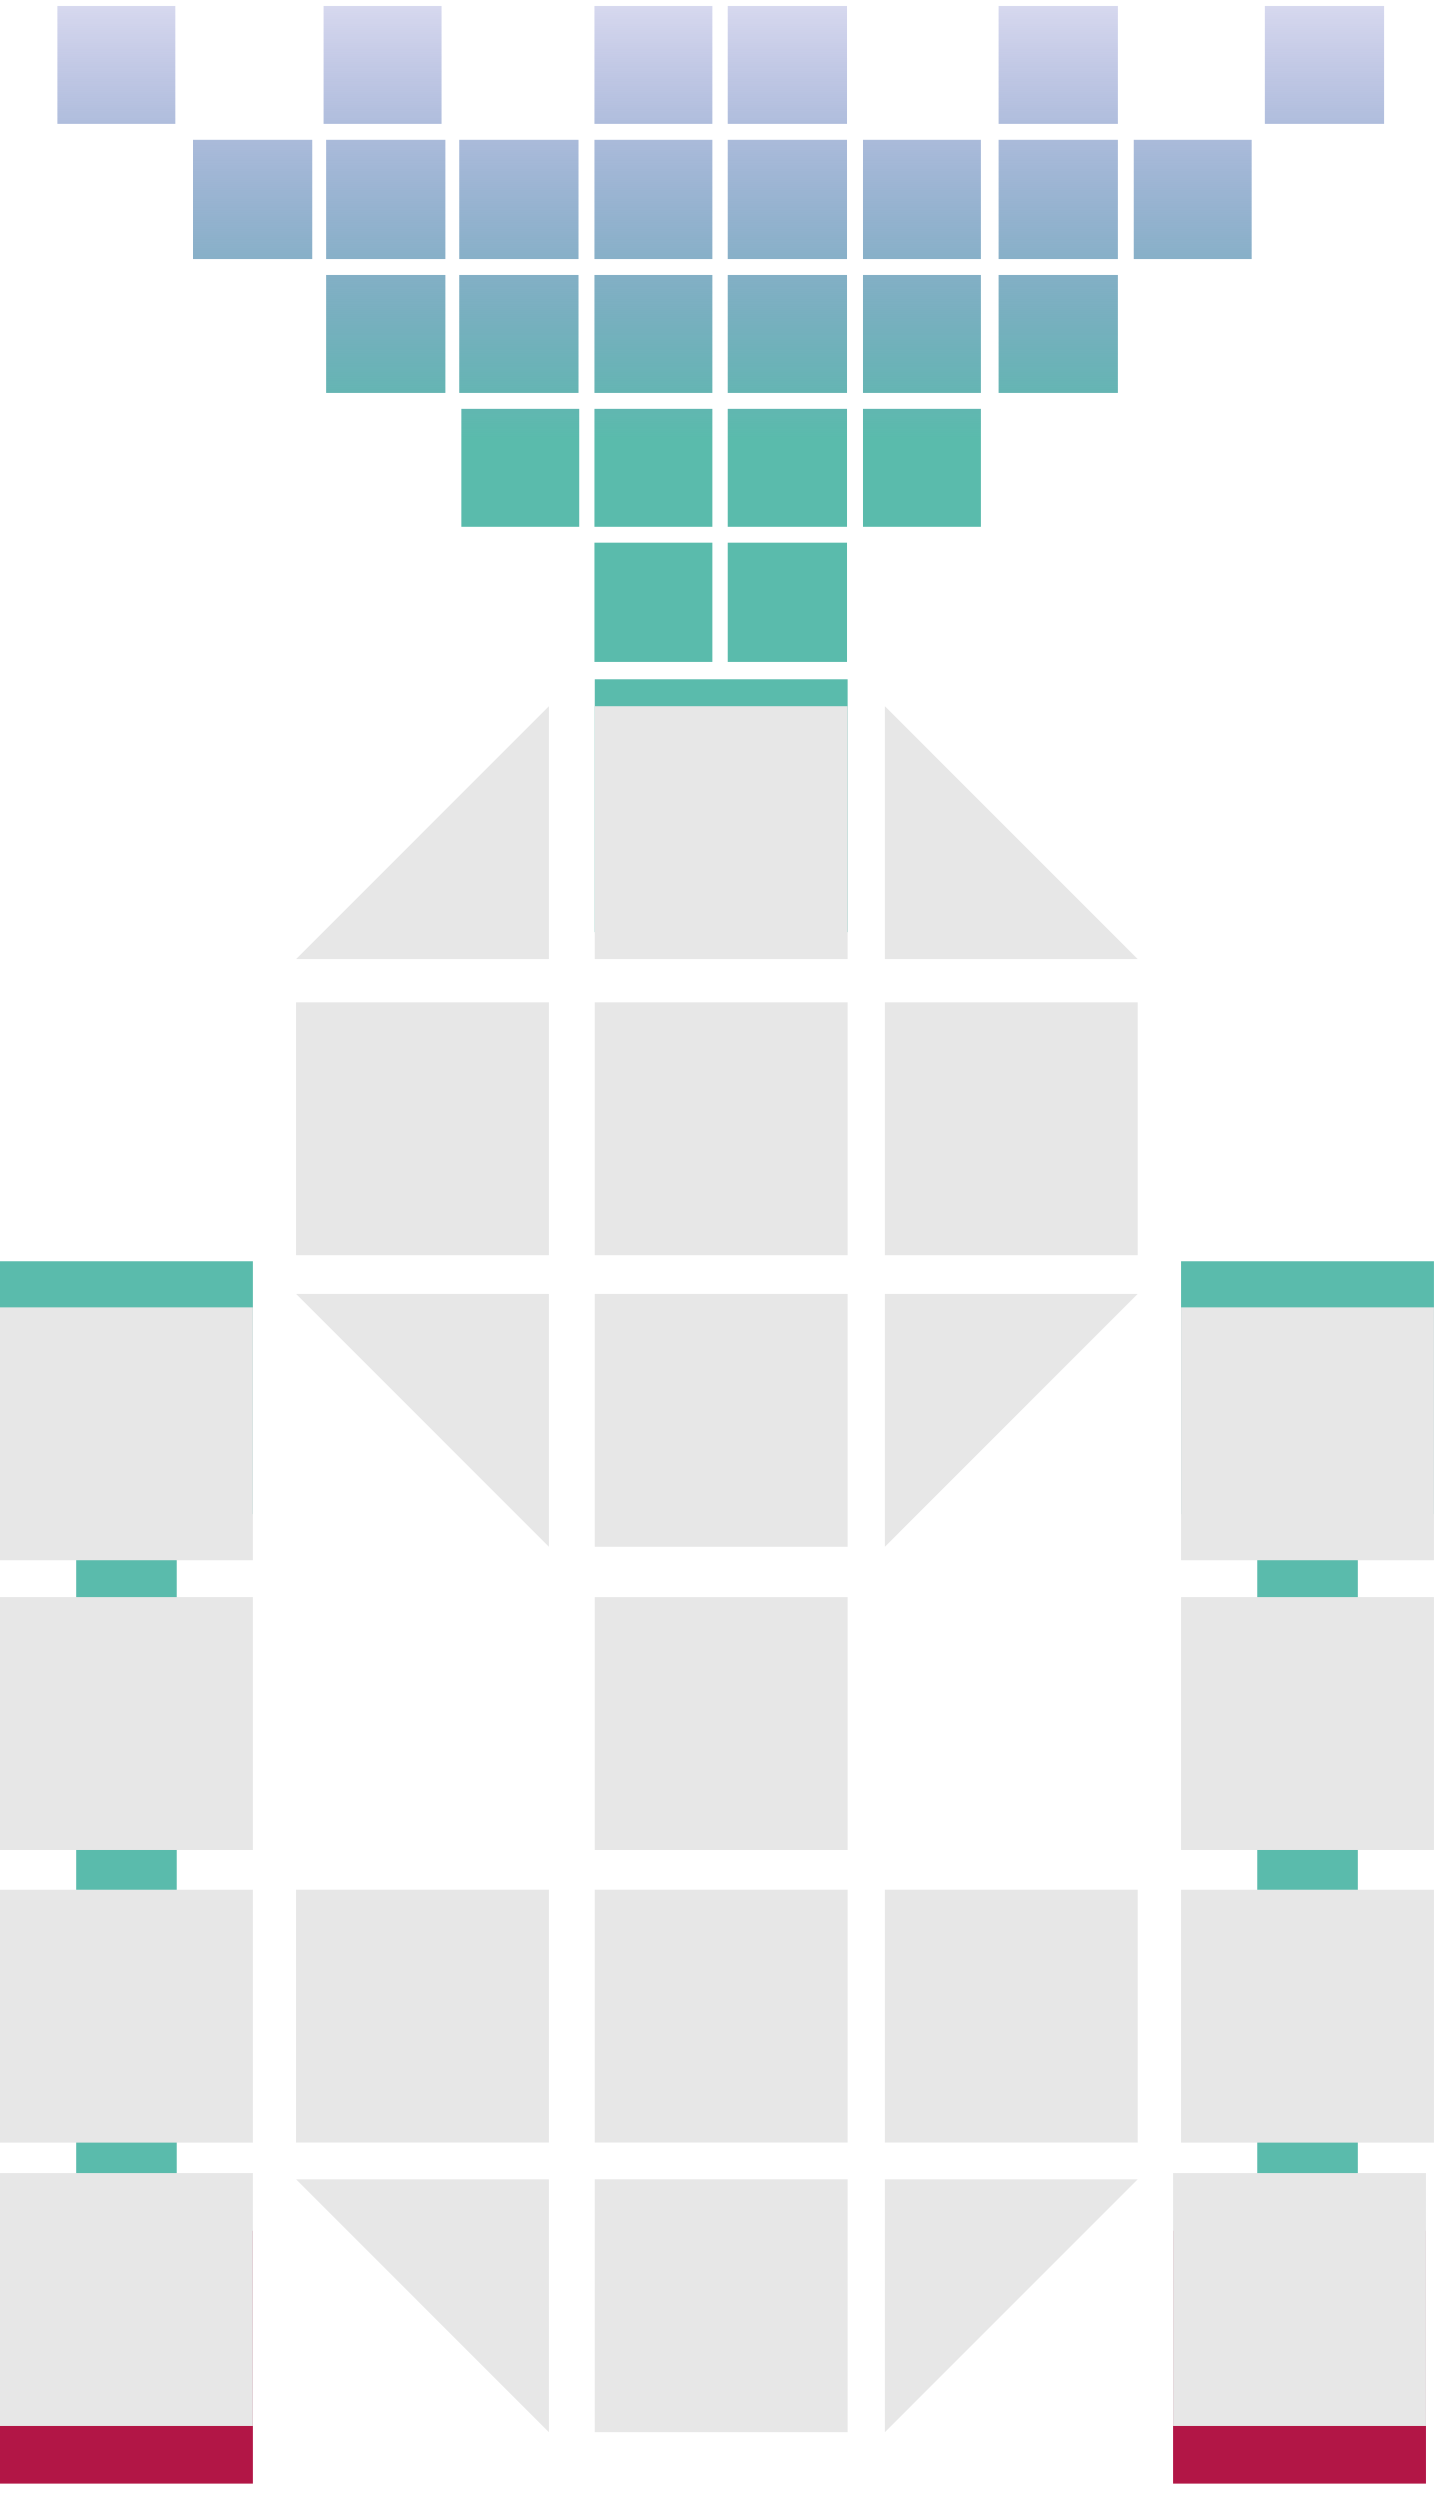
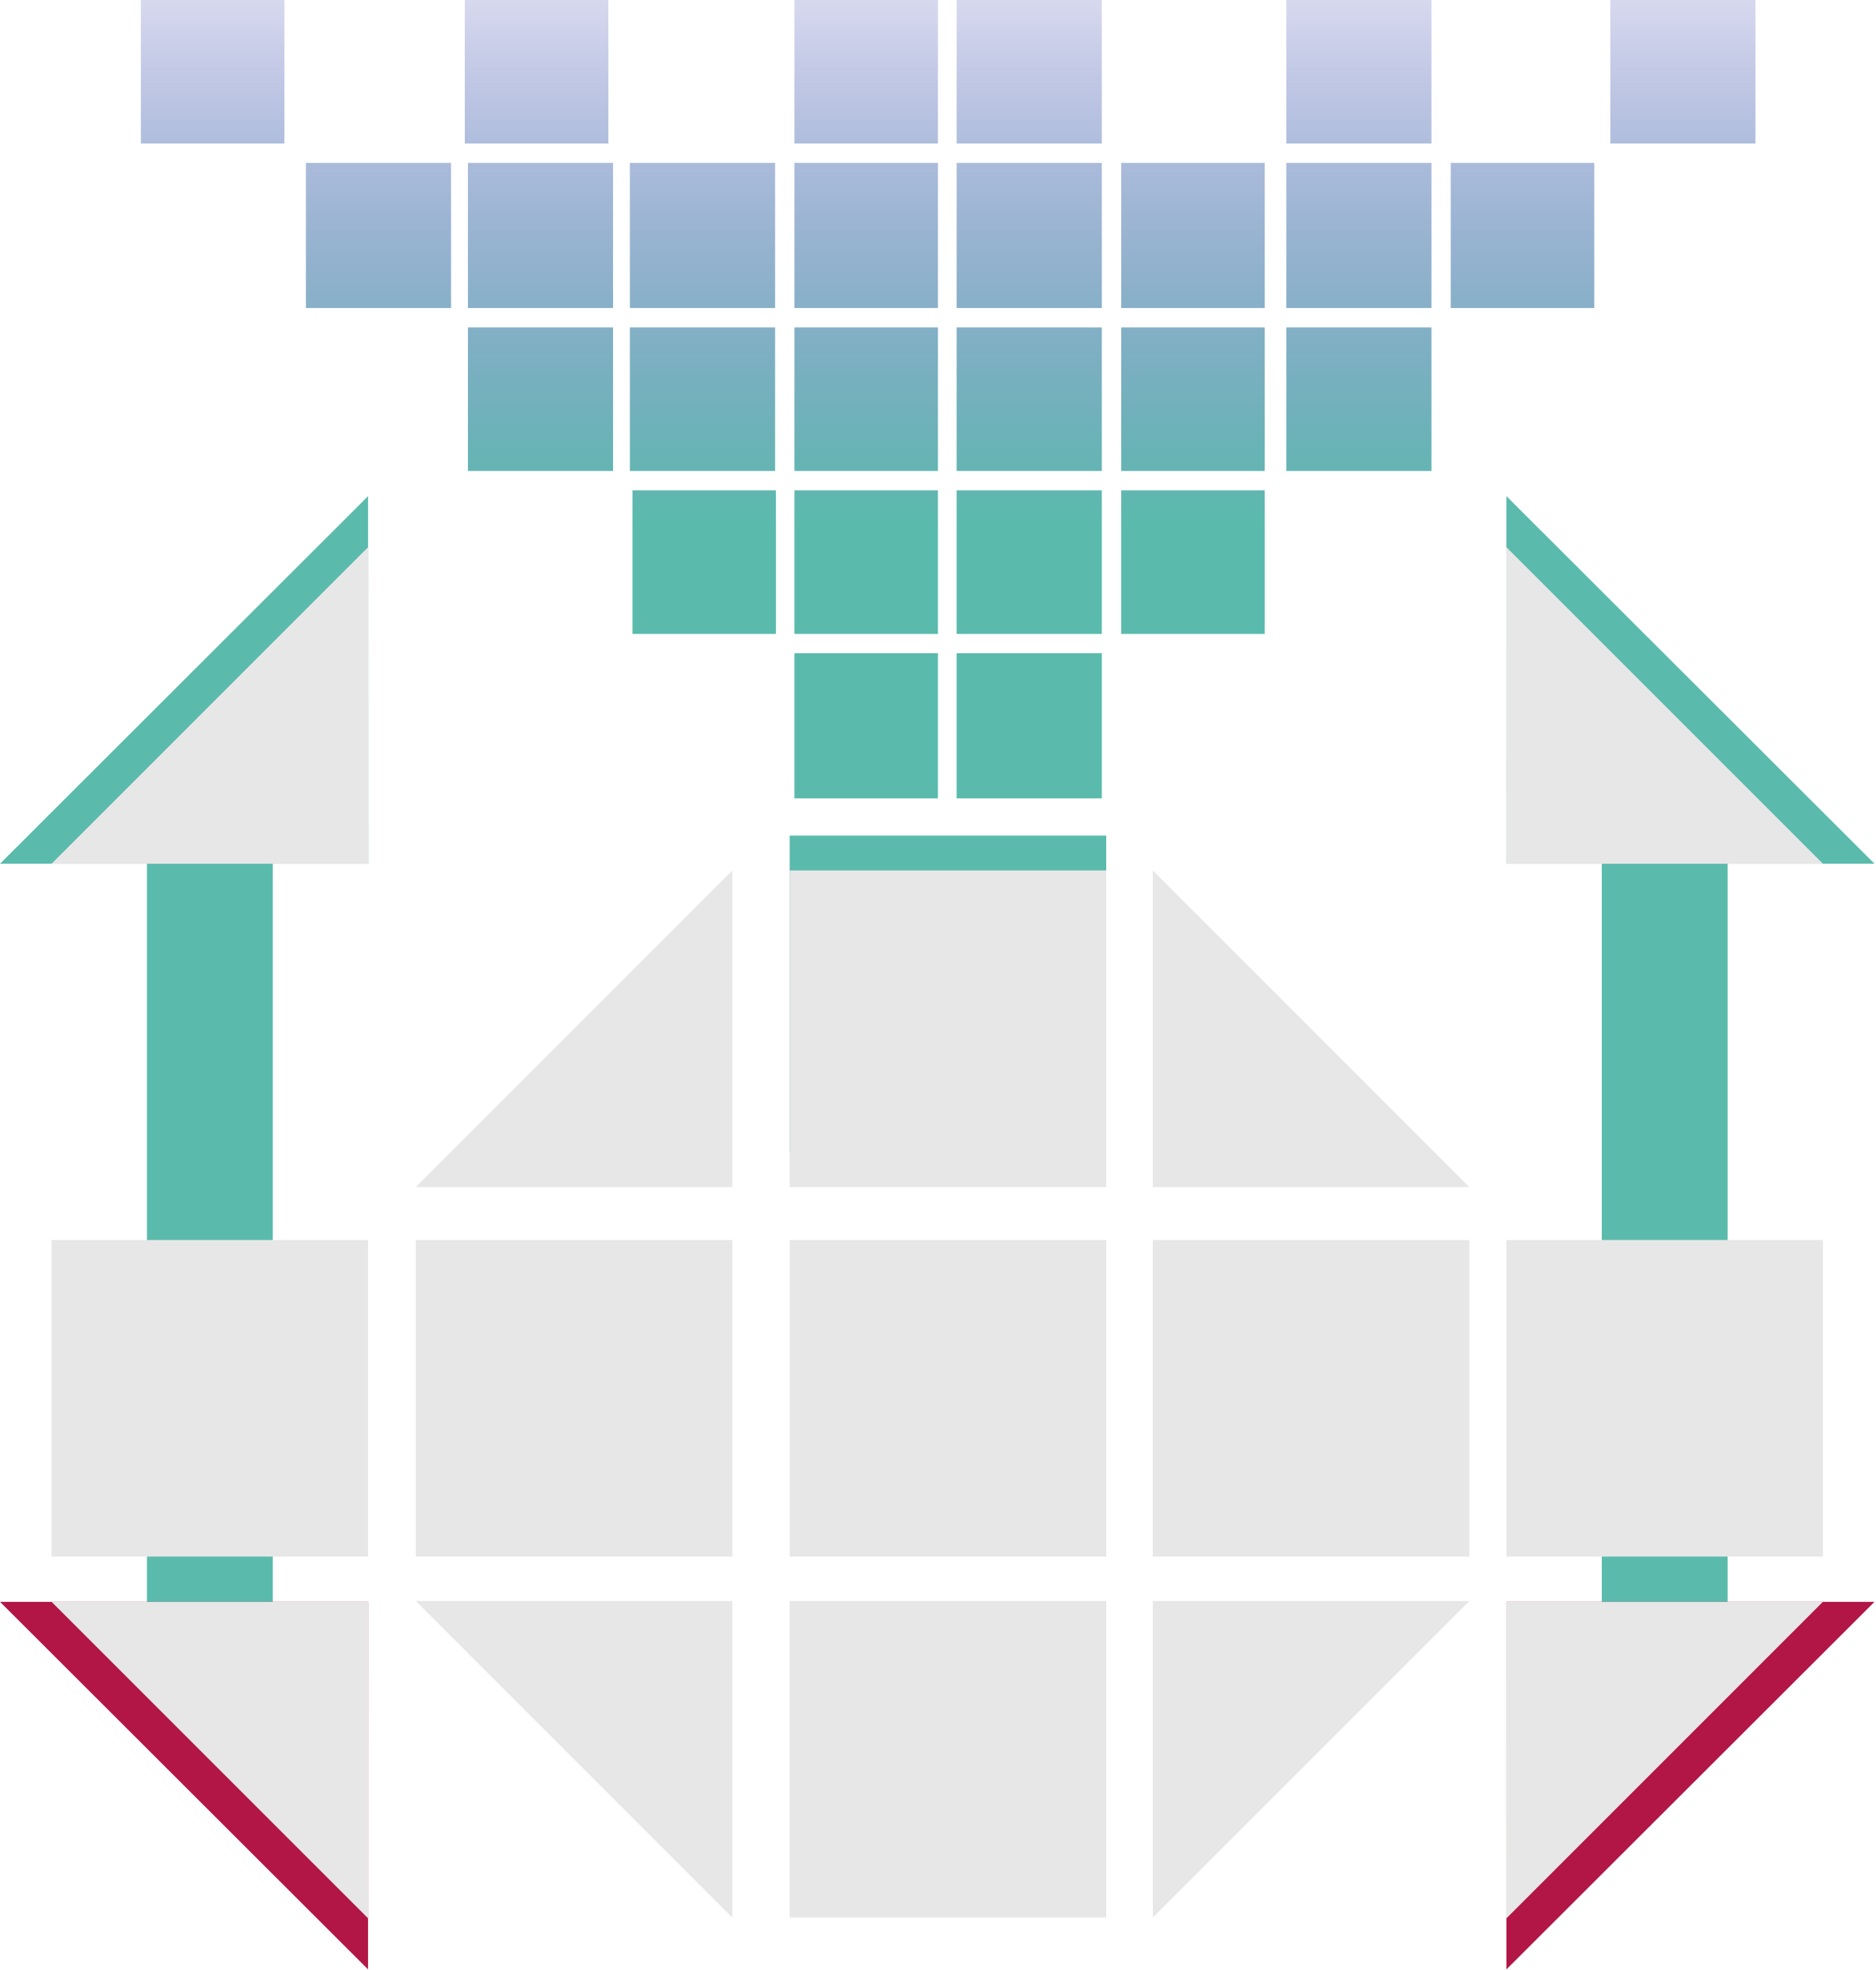
- <svg xmlns="http://www.w3.org/2000/svg" width="75px" height="130px" viewBox="0 0 75 130" version="1.1">
+ <svg xmlns="http://www.w3.org/2000/svg" width="60px" height="63px" viewBox="0 0 60 63" version="1.1">
  <defs>
    <linearGradient x1="-1.458%" y1="-17.05%" x2="-1.458%" y2="80.425%" id="linearGradient-1">
      <stop stop-color="#3023AE" stop-opacity="0" offset="0%" />
      <stop stop-color="#5ABBAC" offset="85.254%" />
      <stop stop-color="#5ABBAC" offset="100%" />
    </linearGradient>
  </defs>
  <g id="Page-1" stroke="none" stroke-width="1" fill="none" fill-rule="evenodd">
-     <g id="Mobile-Copy-2" transform="translate(-73, -928)">
-       <g id="Page-1" transform="translate(73, 928)">
-         <polygon id="Fill-1" fill="#5ABBAC" points="65.377 122.515 70.607 122.515 70.607 67.037 65.377 67.037" />
-         <path d="M65.772,6.442 L71.973,6.442 L71.973,0.31 L65.772,0.31 L65.772,6.442 Z M51.927,6.442 L58.13,6.442 L58.13,0.31 L51.927,0.31 L51.927,6.442 Z M37.842,6.442 L44.045,6.442 L44.045,0.31 L37.842,0.31 L37.842,6.442 Z M30.911,6.442 L37.043,6.442 L37.043,0.31 L30.911,0.31 L30.911,6.442 Z M16.826,6.442 L22.961,6.442 L22.961,0.31 L16.826,0.31 L16.826,6.442 Z M2.984,6.442 L9.117,6.442 L9.117,0.31 L2.984,0.31 L2.984,6.442 Z M58.955,13.471 L65.087,13.471 L65.087,7.27 L58.955,7.27 L58.955,13.471 Z M51.927,13.471 L58.13,13.471 L58.13,7.27 L51.927,7.27 L51.927,13.471 Z M44.875,13.471 L51.007,13.471 L51.007,7.27 L44.875,7.27 L44.875,13.471 Z M37.842,13.471 L44.045,13.471 L44.045,7.27 L37.842,7.27 L37.842,13.471 Z M30.911,13.471 L37.043,13.471 L37.043,7.27 L30.911,7.27 L30.911,13.471 Z M23.88,13.471 L30.083,13.471 L30.083,7.27 L23.88,7.27 L23.88,13.471 Z M16.959,13.471 L23.16,13.471 L23.16,7.27 L16.959,7.27 L16.959,13.471 Z M10.036,13.471 L16.237,13.471 L16.237,7.27 L10.036,7.27 L10.036,13.471 Z M51.927,20.432 L58.13,20.432 L58.13,14.298 L51.927,14.298 L51.927,20.432 Z M44.875,20.432 L51.007,20.432 L51.007,14.298 L44.875,14.298 L44.875,20.432 Z M37.842,20.432 L44.045,20.432 L44.045,14.298 L37.842,14.298 L37.842,20.432 Z M30.911,20.432 L37.043,20.432 L37.043,14.298 L30.911,14.298 L30.911,20.432 Z M23.88,20.432 L30.083,20.432 L30.083,14.298 L23.88,14.298 L23.88,20.432 Z M16.959,20.432 L23.16,20.432 L23.16,14.298 L16.959,14.298 L16.959,20.432 Z M44.875,27.394 L51.007,27.394 L51.007,21.26 L44.875,21.26 L44.875,27.394 Z M37.842,27.394 L44.045,27.394 L44.045,21.26 L37.842,21.26 L37.842,27.394 Z M30.911,27.394 L37.043,27.394 L37.043,21.26 L30.911,21.26 L30.911,27.394 Z M23.99,27.394 L30.12,27.394 L30.12,21.26 L23.99,21.26 L23.99,27.394 Z M37.842,34.42 L44.045,34.42 L44.045,28.219 L37.842,28.219 L37.842,34.42 Z M30.911,34.42 L37.043,34.42 L37.043,28.219 L30.911,28.219 L30.911,34.42 Z" id="Fill-2" fill="url(#linearGradient-1)" />
-         <polygon id="Fill-4" fill="#5ABBAC" points="30.928 48.472 44.077 48.472 44.077 35.323 30.928 35.323" />
-         <polygon id="Fill-6" fill="#E7E7E7" points="30.928 96.201 44.077 96.201 44.077 83.051 30.928 83.051" />
-         <polygon id="Fill-7" fill="#E7E7E7" points="30.928 126.473 44.077 126.473 44.077 113.324 30.928 113.324" />
-         <polygon id="Fill-8" fill="#E7E7E7" points="46.013 111.413 59.161 111.413 59.161 98.264 46.013 98.264" />
-         <polygon id="Fill-9" fill="#E7E7E7" points="30.928 111.413 44.077 111.413 44.077 98.264 30.928 98.264" />
-         <polygon id="Fill-10" fill="#E7E7E7" points="15.395 111.413 28.543 111.413 28.543 98.264 15.395 98.264" />
-         <polygon id="Fill-11" fill="#E7E7E7" points="30.928 80.434 44.077 80.434 44.077 67.284 30.928 67.284" />
-         <polygon id="Fill-12" fill="#E7E7E7" points="46.013 65.27 59.161 65.27 59.161 52.121 46.013 52.121" />
-         <polygon id="Fill-13" fill="#E7E7E7" points="30.928 65.27 44.077 65.27 44.077 52.121 30.928 52.121" />
-         <polygon id="Fill-14" fill="#E7E7E7" points="15.395 65.27 28.543 65.27 28.543 52.121 15.395 52.121" />
-         <polygon id="Fill-15" fill="#E7E7E7" points="46.014 67.283 59.161 67.283 46.014 80.433" />
-         <polygon id="Fill-16" fill="#E7E7E7" points="15.395 67.283 28.543 67.283 28.543 80.433" />
-         <polygon id="Fill-17" fill="#E7E7E7" points="46.014 113.324 59.161 113.324 46.014 126.474" />
-         <polygon id="Fill-18" fill="#E7E7E7" points="15.395 113.324 28.543 113.324 28.543 126.474" />
-         <polygon id="Fill-19" fill="#E7E7E7" points="30.928 49.873 44.077 49.873 44.077 36.723 30.928 36.723" />
-         <polygon id="Fill-20" fill="#E7E7E7" points="46.014 36.723 59.161 49.872 46.014 49.872" />
-         <polygon id="Fill-21" fill="#E7E7E7" points="28.543 36.723 28.543 49.872 15.396 49.872" />
-         <polygon id="Fill-22" fill="#5ABBAC" points="61.415 78.735 74.565 78.735 74.565 65.585 61.415 65.585" />
-         <polygon id="Fill-23" fill="#E7E7E7" points="61.415 96.199 74.565 96.199 74.565 83.049 61.415 83.049" />
-         <polygon id="Fill-24" fill="#E7E7E7" points="61.415 81.132 74.565 81.132 74.565 67.983 61.415 67.983" />
-         <polygon id="Fill-25" fill="#E7E7E7" points="61.415 111.416 74.565 111.416 74.565 98.266 61.415 98.266" />
-         <polygon id="Fill-27" fill="#B21646" points="61 129.148 74.15 129.148 74.15 116 61 116" />
-         <polygon id="Fill-28" fill="#E7E7E7" points="61 126.15 74.15 126.15 74.15 113 61 113" />
-         <polygon id="Fill-29" fill="#5ABBAC" points="3.962 122.515 9.19 122.515 9.19 67.037 3.962 67.037" />
-         <polygon id="Fill-30" fill="#5ABBAC" points="0 78.735 13.15 78.735 13.15 65.585 0 65.585" />
-         <polygon id="Fill-31" fill="#E7E7E7" points="0 96.199 13.15 96.199 13.15 83.049 0 83.049" />
-         <polygon id="Fill-32" fill="#E7E7E7" points="0 81.132 13.15 81.132 13.15 67.983 0 67.983" />
-         <polygon id="Fill-33" fill="#E7E7E7" points="0 111.416 13.15 111.416 13.15 98.266 0 98.266" />
-         <polygon id="Fill-35" fill="#B21646" points="0 129.148 13.15 129.148 13.15 116 0 116" />
-         <polygon id="Fill-36" fill="#E7E7E7" points="0 126.15 13.15 126.15 13.15 113 0 113" />
+     <g id="live-screen" transform="translate(-111, -1008)">
+       <g id="Ship-Copy" transform="translate(111, 1008)">
+         <g id="Page-1" transform="translate(0, 15.86702)">
+           <polygon id="Fill-1" fill="#5ABBAC" points="25.257 20.979 35.381 20.979 35.381 10.855 25.257 10.855" />
+           <polygon id="Fill-2" fill="#E7E7E7" points="25.257 45.457 35.381 45.457 35.381 35.333 25.257 35.333" />
+           <polygon id="Fill-3" fill="#E7E7E7" points="36.871 33.912 46.995 33.912 46.995 23.788 36.871 23.788" />
+           <polygon id="Fill-4" fill="#E7E7E7" points="25.259 33.912 35.383 33.912 35.383 23.788 25.259 23.788" />
+           <polygon id="Fill-5" fill="#E7E7E7" points="13.298 33.912 23.422 33.912 23.422 23.788 13.298 23.788" />
+           <polygon id="Fill-6" fill="#E7E7E7" points="36.872 35.333 46.996 35.333 36.872 45.457" />
+           <polygon id="Fill-7" fill="#E7E7E7" points="13.299 35.333 23.423 35.333 23.423 45.457" />
+           <polygon id="Fill-8" fill="#E7E7E7" points="25.257 22.094 35.381 22.094 35.381 11.97 25.257 11.97" />
+           <polygon id="Fill-9" fill="#E7E7E7" points="36.872 11.97 46.996 22.094 36.872 22.094" />
+           <polygon id="Fill-10" fill="#E7E7E7" points="23.422 11.97 23.422 22.094 13.298 22.094" />
+           <polygon id="Fill-11" fill="#5ABBAC" points="51.23 37.849 55.255 37.849 55.255 10.16 51.23 10.16" />
+           <polygon id="Fill-12" fill="#5ABBAC" points="48.181 0.001 48.179 11.754 59.953 11.754 48.183 0.001" />
+           <polygon id="Fill-13" fill="#E7E7E7" points="48.179 11.755 48.179 1.631 58.303 11.755" />
+           <polygon id="Fill-14" fill="#B21646" points="48.18 35.359 48.181 47.114 59.953 35.359" />
+           <polygon id="Fill-15" fill="#E7E7E7" points="48.18 35.359 48.18 45.482 58.303 35.359" />
+           <polygon id="Fill-16" fill="#E7E7E7" points="48.18 33.912 58.304 33.912 58.304 23.788 48.18 23.788" />
+           <polygon id="Fill-17" fill="#5ABBAC" points="4.7 37.849 8.724 37.849 8.724 10.16 4.7 10.16" />
+           <polygon id="Fill-18" fill="#5ABBAC" points="11.771 0.001 0.001 11.754 11.774 11.754 11.772 0.001" />
+           <polygon id="Fill-19" fill="#E7E7E7" points="1.65 11.755 11.774 11.755 11.774 1.631" />
+           <polygon id="Fill-20" fill="#B21646" points="0 35.359 11.772 47.114 11.773 35.359" />
+           <polygon id="Fill-21" fill="#E7E7E7" points="1.65 35.359 11.774 45.482 11.774 35.359" />
+           <polygon id="Fill-22" fill="#E7E7E7" points="1.649 33.912 11.773 33.912 11.773 23.789 1.649 23.789" />
+         </g>
+         <path d="M51.504,4.59 L56.145,4.59 L56.145,0 L51.504,0 L51.504,4.59 Z M41.14,4.59 L45.783,4.59 L45.783,0 L41.14,0 L41.14,4.59 Z M30.597,4.59 L35.24,4.59 L35.24,0 L30.597,0 L30.597,4.59 Z M25.409,4.59 L29.999,4.59 L29.999,0 L25.409,0 L25.409,4.59 Z M14.866,4.59 L19.458,4.59 L19.458,0 L14.866,0 L14.866,4.59 Z M4.505,4.59 L9.096,4.59 L9.096,0 L4.505,0 L4.505,4.59 Z M46.4,9.851 L50.991,9.851 L50.991,5.209 L46.4,5.209 L46.4,9.851 Z M41.14,9.851 L45.783,9.851 L45.783,5.209 L41.14,5.209 L41.14,9.851 Z M35.861,9.851 L40.451,9.851 L40.451,5.209 L35.861,5.209 L35.861,9.851 Z M30.597,9.851 L35.24,9.851 L35.24,5.209 L30.597,5.209 L30.597,9.851 Z M25.409,9.851 L29.999,9.851 L29.999,5.209 L25.409,5.209 L25.409,9.851 Z M20.146,9.851 L24.79,9.851 L24.79,5.209 L20.146,5.209 L20.146,9.851 Z M14.966,9.851 L19.608,9.851 L19.608,5.209 L14.966,5.209 L14.966,9.851 Z M9.784,9.851 L14.426,9.851 L14.426,5.209 L9.784,5.209 L9.784,9.851 Z M41.14,15.062 L45.783,15.062 L45.783,10.47 L41.14,10.47 L41.14,15.062 Z M35.861,15.062 L40.451,15.062 L40.451,10.47 L35.861,10.47 L35.861,15.062 Z M30.597,15.062 L35.24,15.062 L35.24,10.47 L30.597,10.47 L30.597,15.062 Z M25.409,15.062 L29.999,15.062 L29.999,10.47 L25.409,10.47 L25.409,15.062 Z M20.146,15.062 L24.79,15.062 L24.79,10.47 L20.146,10.47 L20.146,15.062 Z M14.966,15.062 L19.608,15.062 L19.608,10.47 L14.966,10.47 L14.966,15.062 Z M35.861,20.273 L40.451,20.273 L40.451,15.681 L35.861,15.681 L35.861,20.273 Z M30.597,20.273 L35.24,20.273 L35.24,15.681 L30.597,15.681 L30.597,20.273 Z M25.409,20.273 L29.999,20.273 L29.999,15.681 L25.409,15.681 L25.409,20.273 Z M20.228,20.273 L24.817,20.273 L24.817,15.681 L20.228,15.681 L20.228,20.273 Z M30.597,25.532 L35.24,25.532 L35.24,20.89 L30.597,20.89 L30.597,25.532 Z M25.409,25.532 L29.999,25.532 L29.999,20.89 L25.409,20.89 L25.409,25.532 Z" id="Fill-2" fill="url(#linearGradient-1)" />
      </g>
    </g>
  </g>
</svg>
